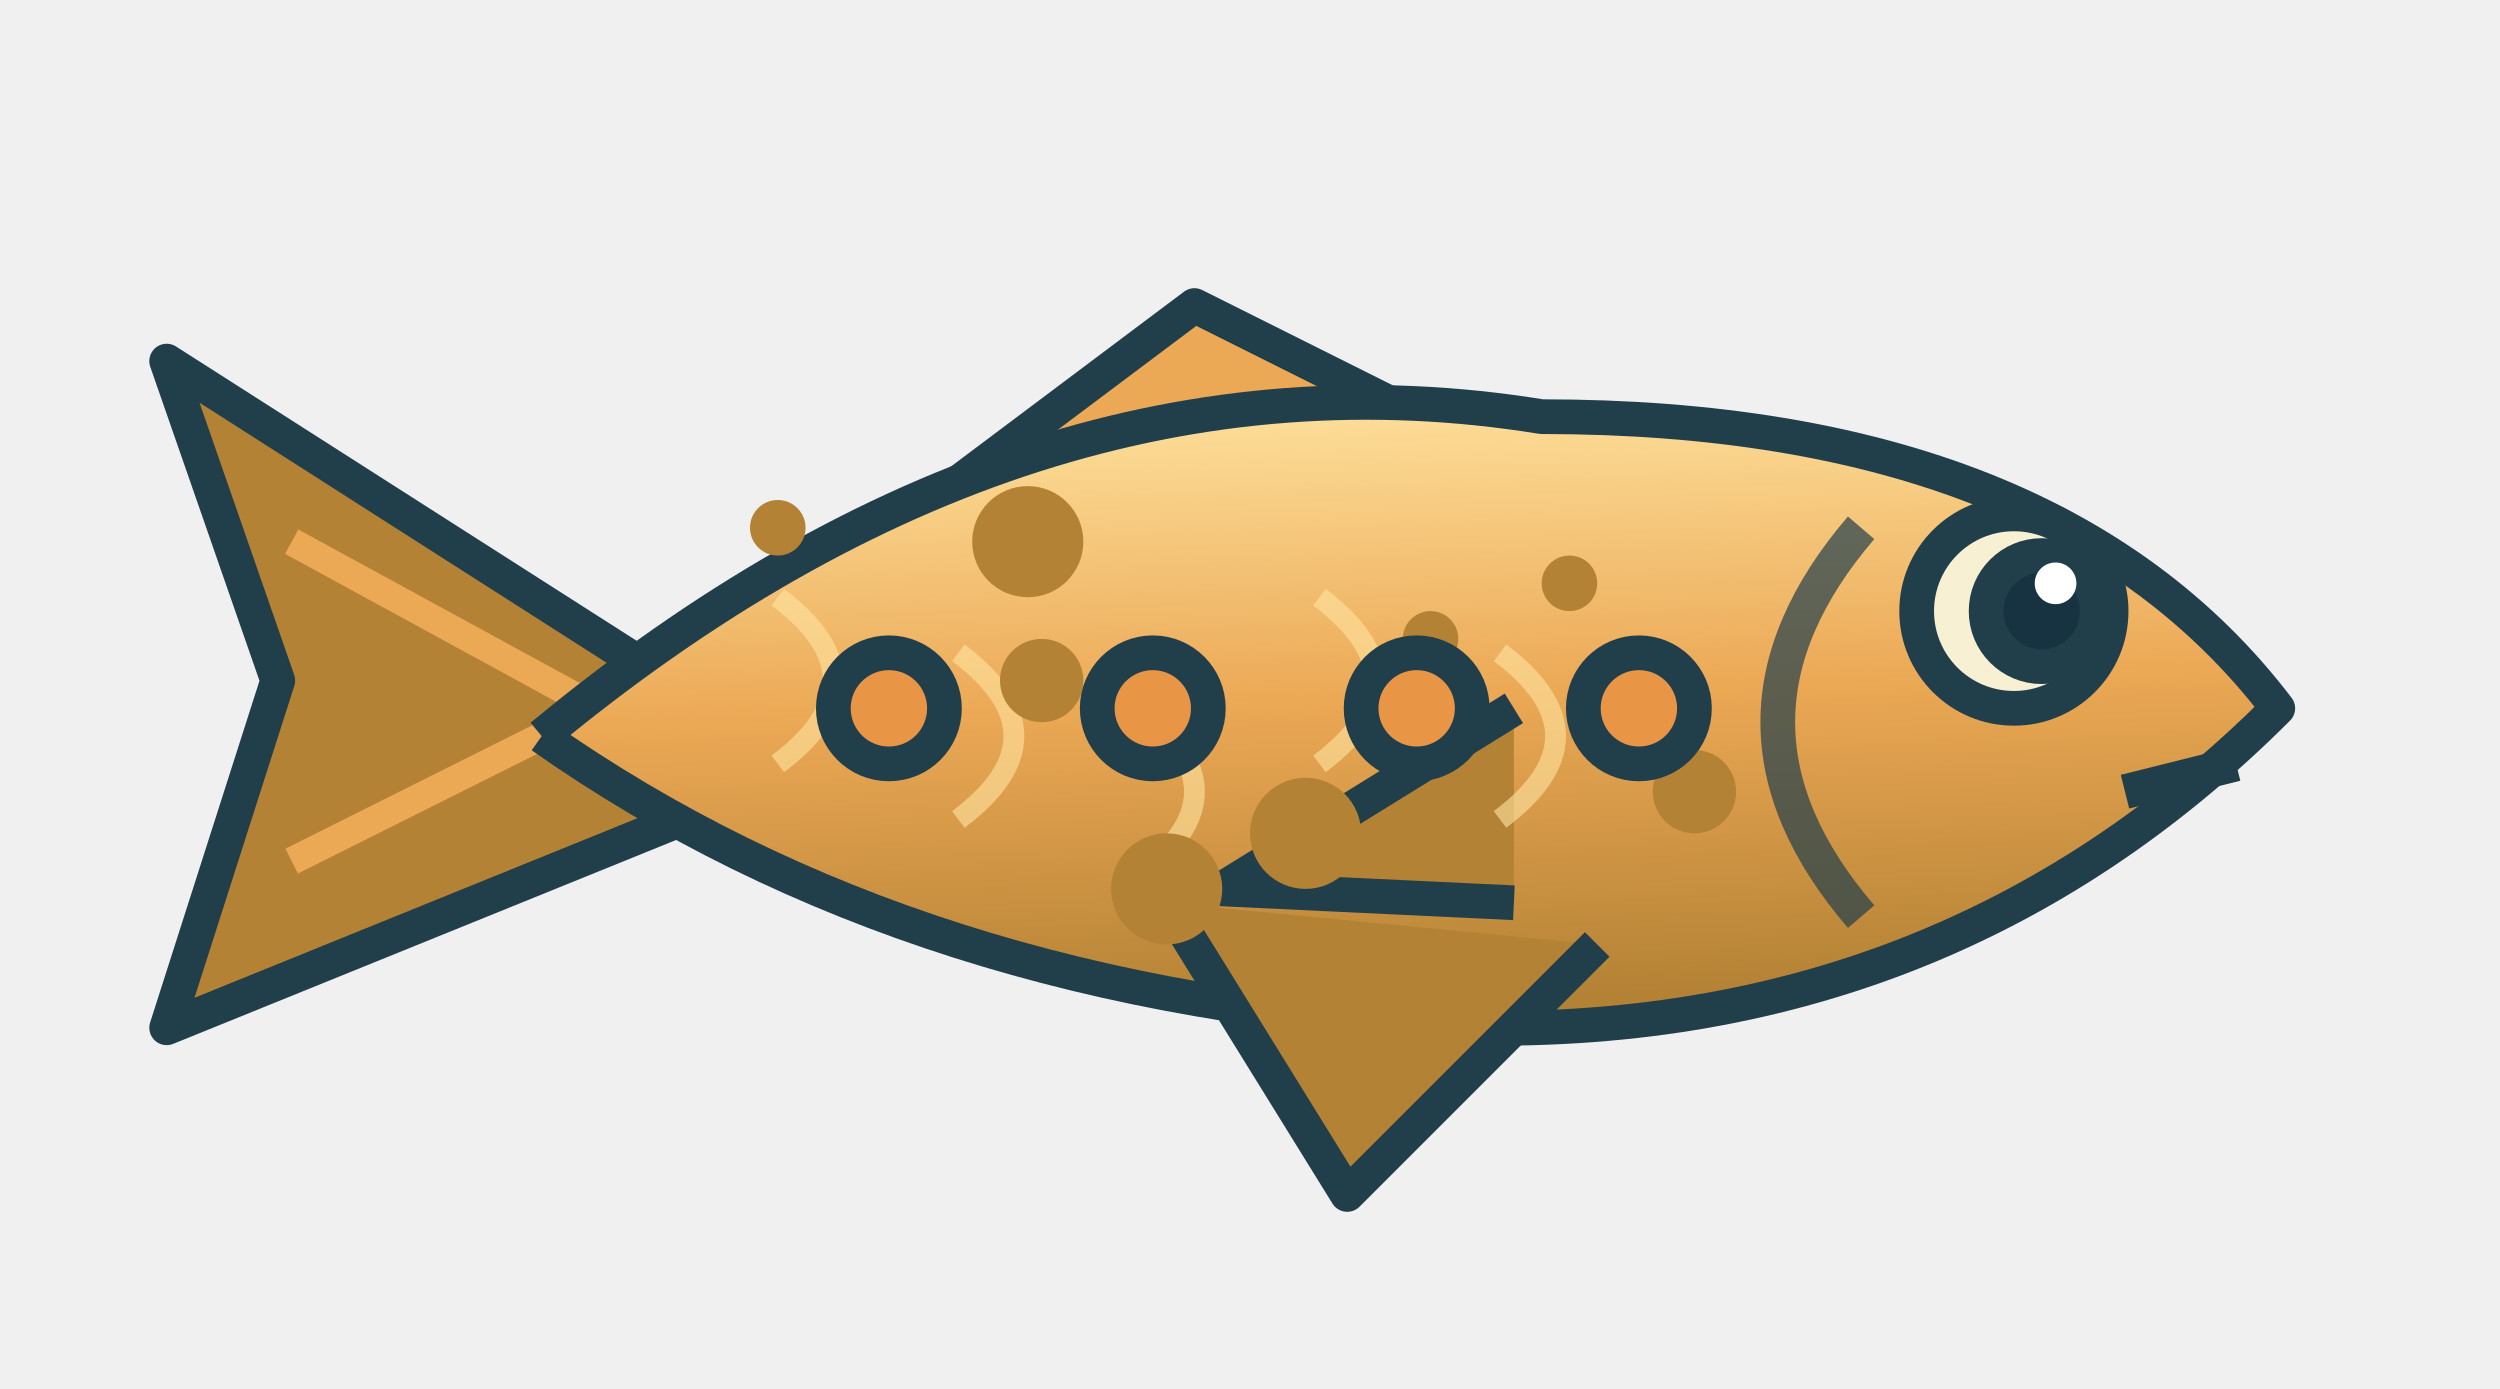
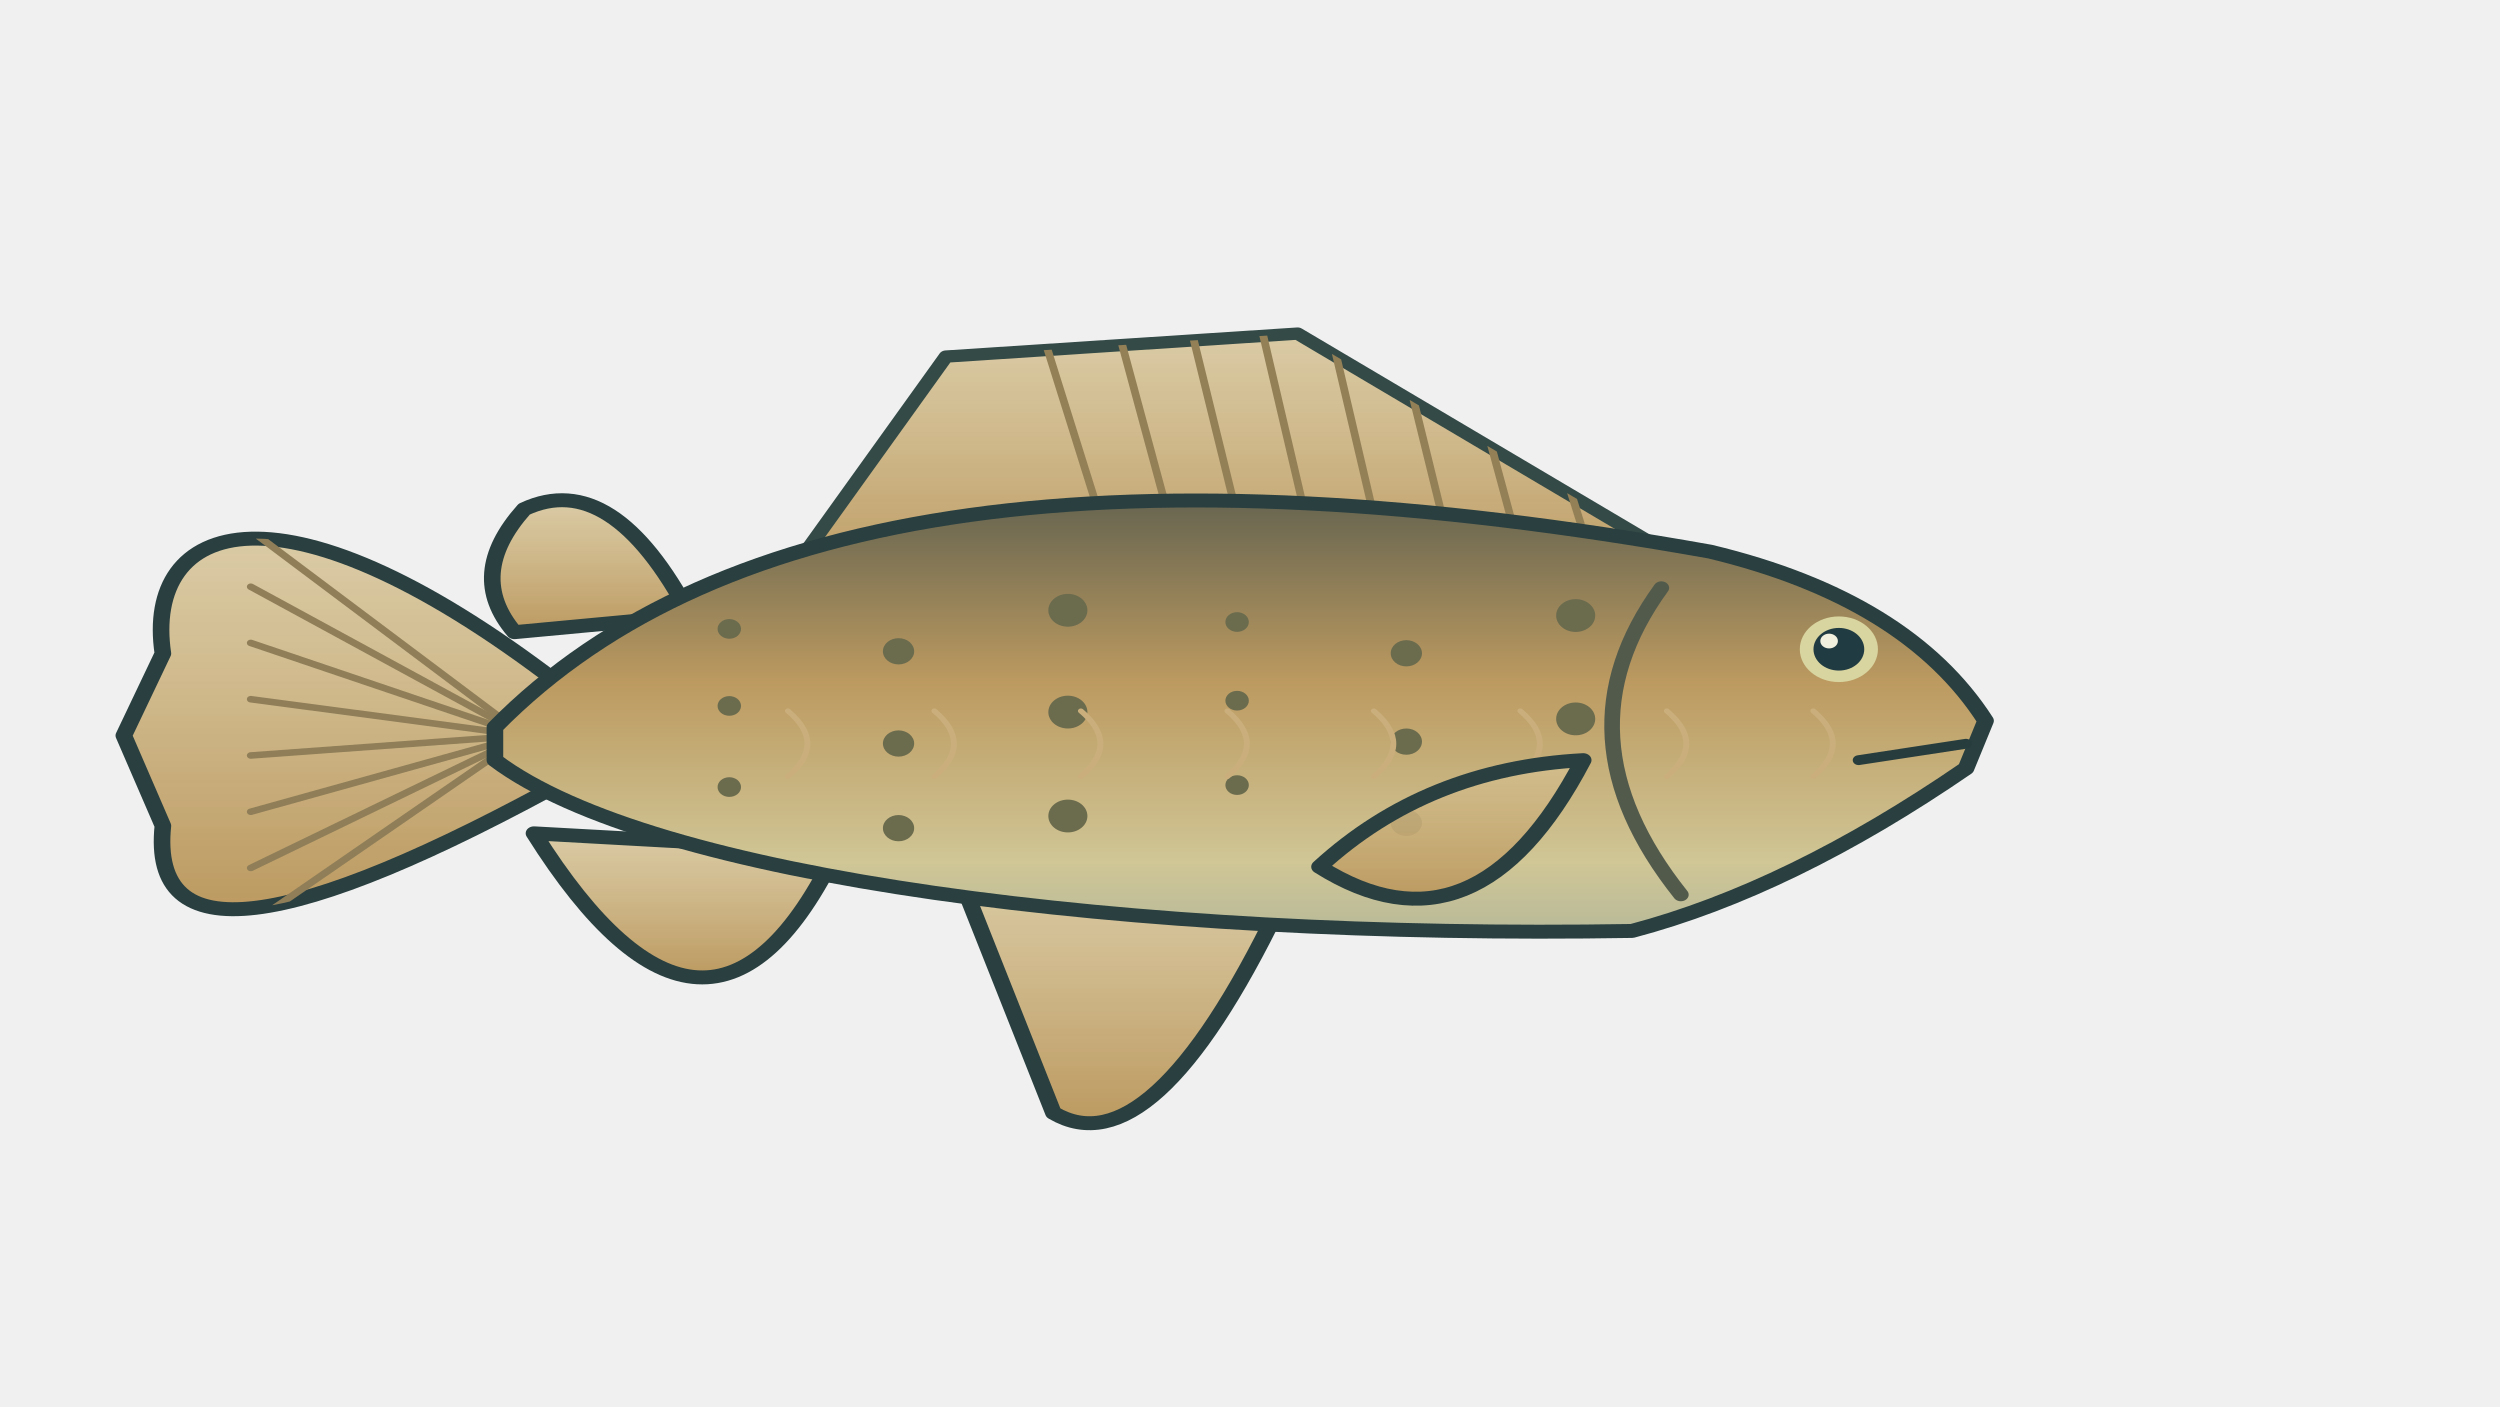
- <svg xmlns="http://www.w3.org/2000/svg" width="180" height="100" viewBox="0 0 180 100">
+ <svg xmlns="http://www.w3.org/2000/svg" width="256" height="144" viewBox="0 0 256 144">
  <defs>
-     <linearGradient id="body" x2=".1" y2="1">
-       <stop stop-color="#ffe4a1" />
-       <stop offset=".52" stop-color="#eba855" />
-       <stop offset="1" stop-color="#b48235" />
+     <linearGradient id="body" x1="0" y1="0" x2="0" y2="1">
+       <stop stop-color="#676550" />
+       <stop offset=".42" stop-color="#bc9a60" />
+       <stop offset=".84" stop-color="#d0c696" />
+       <stop offset="1" stop-color="#b8ba99" />
    </linearGradient>
+     <linearGradient id="fin" x1="0" y1="1" x2="0" y2="0">
+       <stop stop-color="#bc9a60" />
+       <stop offset="1" stop-color="#d4c090" stop-opacity=".78" />
+     </linearGradient>
+     <clipPath id="bodyclip">
+       <path d="M 50.68 72 C 73.68 44.12 115.87 38.00 175.12 50.58 Q 195.32 56.36 203.32 71.20 L 201.32 77.00 Q 183.32 91.72 167.12 96.82 C 115.87 97.84 66.68 90.36 50.68 76 Z" />
+     </clipPath>
  </defs>
-   <g stroke="#213e4b" stroke-width="2.5" stroke-linejoin="round">
-     <path d="M48 49 12 26 20 49 12 74 49 59" fill="#b48235" />
-     <path d="M21 39 43 51 21 62" fill="none" stroke="#eba855" stroke-width="2" />
-     <path d="M66 37 86 22 114 36" fill="#eba855" />
-     <path d="M39 53 Q74 24 111 30 Q148 30 164 51 Q140 75 105 74 Q66 72 39 53" fill="url(#body)" />
-     <path d="M84 65 97 86 115 68 M109 51 88 64 109 65" fill="#b48235" />
-     <path d="M56 43 q8 6 0 12" fill="none" stroke="#ffe4a1" stroke-opacity=".6" stroke-width="1.5" />
-     <path d="M69 47 q8 6 0 12" fill="none" stroke="#ffe4a1" stroke-opacity=".6" stroke-width="1.5" />
-     <path d="M82 51 q8 6 0 12" fill="none" stroke="#ffe4a1" stroke-opacity=".6" stroke-width="1.5" />
-     <path d="M95 43 q8 6 0 12" fill="none" stroke="#ffe4a1" stroke-opacity=".6" stroke-width="1.5" />
-     <path d="M108 47 q8 6 0 12" fill="none" stroke="#ffe4a1" stroke-opacity=".6" stroke-width="1.5" />
-     <circle cx="56" cy="38" r="2" fill="#b48235" stroke="none" />
-     <circle cx="75" cy="49" r="3" fill="#b48235" stroke="none" />
-     <circle cx="94" cy="60" r="4" fill="#b48235" stroke="none" />
-     <circle cx="113" cy="42" r="2" fill="#b48235" stroke="none" />
-     <circle cx="65" cy="53" r="3" fill="#b48235" stroke="none" />
-     <circle cx="84" cy="64" r="4" fill="#b48235" stroke="none" />
-     <circle cx="103" cy="46" r="2" fill="#b48235" stroke="none" />
-     <circle cx="122" cy="57" r="3" fill="#b48235" stroke="none" />
-     <circle cx="74" cy="39" r="4" fill="#b48235" stroke="none" />
-     <path d="M134 38 Q122 52 134 66" fill="none" opacity=".7" />
-     <circle cx="145" cy="44" r="7" fill="#f8f0d3" />
-     <circle cx="147" cy="44" r="4" fill="#173240" />
-     <circle cx="148" cy="42" r="1.5" fill="white" stroke="none" />
-     <path d="M153 57 l8 -2" fill="none" />
-     <circle cx="64" cy="51" r="4" fill="#e99546" />
-     <circle cx="83" cy="51" r="4" fill="#e99546" />
-     <circle cx="102" cy="51" r="4" fill="#e99546" />
-     <circle cx="118" cy="51" r="4" fill="#e99546" />
+   <g transform="translate(0 14) scale(1 .84)">
+     <defs>
+       <clipPath id="tailclip">
+         <path d="M 58.68 68 C 28.68 40 14.68 47 16.68 63 L 12.68 73 L 16.68 84 Q 14.68 107 58.68 78 Z" fill="#fff" stroke="none" stroke-width="0" stroke-linejoin="round" stroke-linecap="round" />
+       </clipPath>
+     </defs>
+     <path d="M 58.68 68 C 28.68 40 14.68 47 16.68 63 L 12.68 73 L 16.68 84 Q 14.68 107 58.68 78 Z" fill="url(#fin)" stroke="#293f40" stroke-width="1.7" stroke-linejoin="round" stroke-linecap="round" />
+     <defs>
+       <clipPath id="dorsalclip">
+         <path d="M79.87 55.00 L96.87 26.80 L132.87 24.00 L176.87 55.00Z" fill="#fff" stroke="none" stroke-width="0" stroke-linejoin="round" stroke-linecap="round" />
+       </clipPath>
+     </defs>
+     <path d="M79.87 55.00 L96.87 26.80 L132.87 24.00 L176.87 55.00Z" fill="url(#fin)" stroke="#334a47" stroke-width="1.5" stroke-linejoin="round" stroke-linecap="round" />
+     <path d="M 70.68 58.4 q -8 -18 -17 -13 q -6 8 -1 15 Z" fill="url(#fin)" stroke="#293f40" stroke-width="1.7" stroke-linejoin="round" stroke-linecap="round" />
+     <path d="M 130.87 94.10 Q 117.87 126.00 107.87 119.00 L 97.87 89.00 Z" fill="url(#fin)" stroke="#293f40" stroke-width="1.7" stroke-linejoin="round" stroke-linecap="round" />
+     <path d="M 85.68 86.96 Q 72.68 119.0 54.68 84.92 Z" fill="url(#fin)" stroke="#293f40" stroke-width="1.7" stroke-linejoin="round" stroke-linecap="round" />
+     <path d="M 53.68 73 L 25.68 48.00" fill="none" stroke="#8f7e58" stroke-width="0.8" stroke-linejoin="round" stroke-linecap="round" clip-path="url(#tailclip)" />
+     <path d="M 53.68 73 L 25.68 54.86" fill="none" stroke="#8f7e58" stroke-width="0.8" stroke-linejoin="round" stroke-linecap="round" clip-path="url(#tailclip)" />
+     <path d="M 53.68 73 L 25.68 61.71" fill="none" stroke="#8f7e58" stroke-width="0.8" stroke-linejoin="round" stroke-linecap="round" clip-path="url(#tailclip)" />
+     <path d="M 53.68 73 L 25.68 68.57" fill="none" stroke="#8f7e58" stroke-width="0.8" stroke-linejoin="round" stroke-linecap="round" clip-path="url(#tailclip)" />
+     <path d="M 53.68 73 L 25.68 75.43" fill="none" stroke="#8f7e58" stroke-width="0.8" stroke-linejoin="round" stroke-linecap="round" clip-path="url(#tailclip)" />
+     <path d="M 53.68 73 L 25.68 82.29" fill="none" stroke="#8f7e58" stroke-width="0.8" stroke-linejoin="round" stroke-linecap="round" clip-path="url(#tailclip)" />
+     <path d="M 53.68 73 L 25.68 89.14" fill="none" stroke="#8f7e58" stroke-width="0.8" stroke-linejoin="round" stroke-linecap="round" clip-path="url(#tailclip)" />
+     <path d="M 53.68 73 L 25.68 96.00" fill="none" stroke="#8f7e58" stroke-width="0.8" stroke-linejoin="round" stroke-linecap="round" clip-path="url(#tailclip)" />
+     <path d="M 112.87 47.18 L 105.87 20.61" fill="none" stroke="#948057" stroke-width="0.8" stroke-linejoin="round" stroke-linecap="round" clip-path="url(#dorsalclip)" />
+     <path d="M 119.87 47.18 L 112.87 16.40" fill="none" stroke="#948057" stroke-width="0.8" stroke-linejoin="round" stroke-linecap="round" clip-path="url(#dorsalclip)" />
+     <path d="M 126.87 47.18 L 119.87 13.28" fill="none" stroke="#948057" stroke-width="0.8" stroke-linejoin="round" stroke-linecap="round" clip-path="url(#dorsalclip)" />
+     <path d="M 133.87 47.18 L 126.87 11.61" fill="none" stroke="#948057" stroke-width="0.8" stroke-linejoin="round" stroke-linecap="round" clip-path="url(#dorsalclip)" />
+     <path d="M 140.87 47.18 L 133.87 11.61" fill="none" stroke="#948057" stroke-width="0.8" stroke-linejoin="round" stroke-linecap="round" clip-path="url(#dorsalclip)" />
+     <path d="M 147.87 47.18 L 140.87 13.28" fill="none" stroke="#948057" stroke-width="0.8" stroke-linejoin="round" stroke-linecap="round" clip-path="url(#dorsalclip)" />
+     <path d="M 154.87 47.18 L 147.87 16.40" fill="none" stroke="#948057" stroke-width="0.8" stroke-linejoin="round" stroke-linecap="round" clip-path="url(#dorsalclip)" />
+     <path d="M 161.87 47.18 L 154.87 20.61" fill="none" stroke="#948057" stroke-width="0.8" stroke-linejoin="round" stroke-linecap="round" clip-path="url(#dorsalclip)" />
+     <path d="M 50.68 72 C 73.68 44.12 115.87 38.00 175.12 50.58 Q 195.32 56.36 203.32 71.20 L 201.32 77.00 Q 183.32 91.72 167.12 96.82 C 115.87 97.84 66.68 90.36 50.68 76 Z" fill="url(#body)" stroke="#293f40" stroke-width="1.7" stroke-linejoin="round" stroke-linecap="round" />
+     <g clip-path="url(#bodyclip)">
+       <circle cx="74.68" cy="60.00" r="1.20" fill="#6b6b4e" />
+       <circle cx="92.01" cy="62.73" r="1.60" fill="#6b6b4e" />
+       <circle cx="109.35" cy="57.73" r="2.00" fill="#6b6b4e" />
+       <circle cx="126.68" cy="59.16" r="1.20" fill="#6b6b4e" />
+       <circle cx="144.01" cy="62.97" r="1.60" fill="#6b6b4e" />
+       <circle cx="161.35" cy="58.37" r="2.00" fill="#6b6b4e" />
+       <circle cx="74.68" cy="69.39" r="1.20" fill="#6b6b4e" />
+       <circle cx="92.01" cy="73.97" r="1.60" fill="#6b6b4e" />
+       <circle cx="109.35" cy="70.14" r="2.00" fill="#6b6b4e" />
+       <circle cx="126.68" cy="68.75" r="1.20" fill="#6b6b4e" />
+       <circle cx="144.01" cy="73.74" r="1.60" fill="#6b6b4e" />
+       <circle cx="161.35" cy="70.97" r="2.00" fill="#6b6b4e" />
+       <circle cx="74.68" cy="79.28" r="1.20" fill="#6b6b4e" />
+       <circle cx="92.01" cy="84.29" r="1.60" fill="#6b6b4e" />
+       <circle cx="109.35" cy="82.81" r="2.00" fill="#6b6b4e" />
+       <circle cx="126.68" cy="79.04" r="1.20" fill="#6b6b4e" />
+       <circle cx="144.01" cy="83.65" r="1.60" fill="#6b6b4e" />
+       <path d="M 80.68 70 q 4 4 0 8" fill="none" stroke="#caaf7c" stroke-width="0.6" stroke-linejoin="round" stroke-linecap="round" />
+       <path d="M 95.68 70 q 4 4 0 8" fill="none" stroke="#caaf7c" stroke-width="0.6" stroke-linejoin="round" stroke-linecap="round" />
+       <path d="M 110.68 70 q 4 4 0 8" fill="none" stroke="#caaf7c" stroke-width="0.6" stroke-linejoin="round" stroke-linecap="round" />
+       <path d="M 125.68 70 q 4 4 0 8" fill="none" stroke="#caaf7c" stroke-width="0.6" stroke-linejoin="round" stroke-linecap="round" />
+       <path d="M 140.68 70 q 4 4 0 8" fill="none" stroke="#caaf7c" stroke-width="0.6" stroke-linejoin="round" stroke-linecap="round" />
+       <path d="M 155.68 70 q 4 4 0 8" fill="none" stroke="#caaf7c" stroke-width="0.6" stroke-linejoin="round" stroke-linecap="round" />
+       <path d="M 170.68 70 q 4 4 0 8" fill="none" stroke="#caaf7c" stroke-width="0.6" stroke-linejoin="round" stroke-linecap="round" />
+       <path d="M 185.68 70 q 4 4 0 8" fill="none" stroke="#caaf7c" stroke-width="0.6" stroke-linejoin="round" stroke-linecap="round" />
+     </g>
+     <path d="M 170.12 55.00 Q 159.12 73 172.12 92.40" fill="none" stroke="#525a4c" stroke-width="1.6" stroke-linejoin="round" stroke-linecap="round" />
+     <path d="M 162.12 76 Q 151.12 101.0 135.12 89 Q 146.12 77 162.12 76Z" fill="url(#fin)" stroke="#293f40" stroke-width="1.7" stroke-linejoin="round" stroke-linecap="round" />
+     <path d="M 201.32 74 l -11 2" fill="none" stroke="#273d3d" stroke-width="1.2" stroke-linejoin="round" stroke-linecap="round" />
+     <circle cx="188.30" cy="62.48" r="4.00" fill="#d9d5a0" />
+     <circle cx="188.30" cy="62.48" r="2.60" fill="#213b42" />
+     <circle cx="187.30" cy="61.48" r="0.90" fill="#f2f1df" />
  </g>
</svg>
